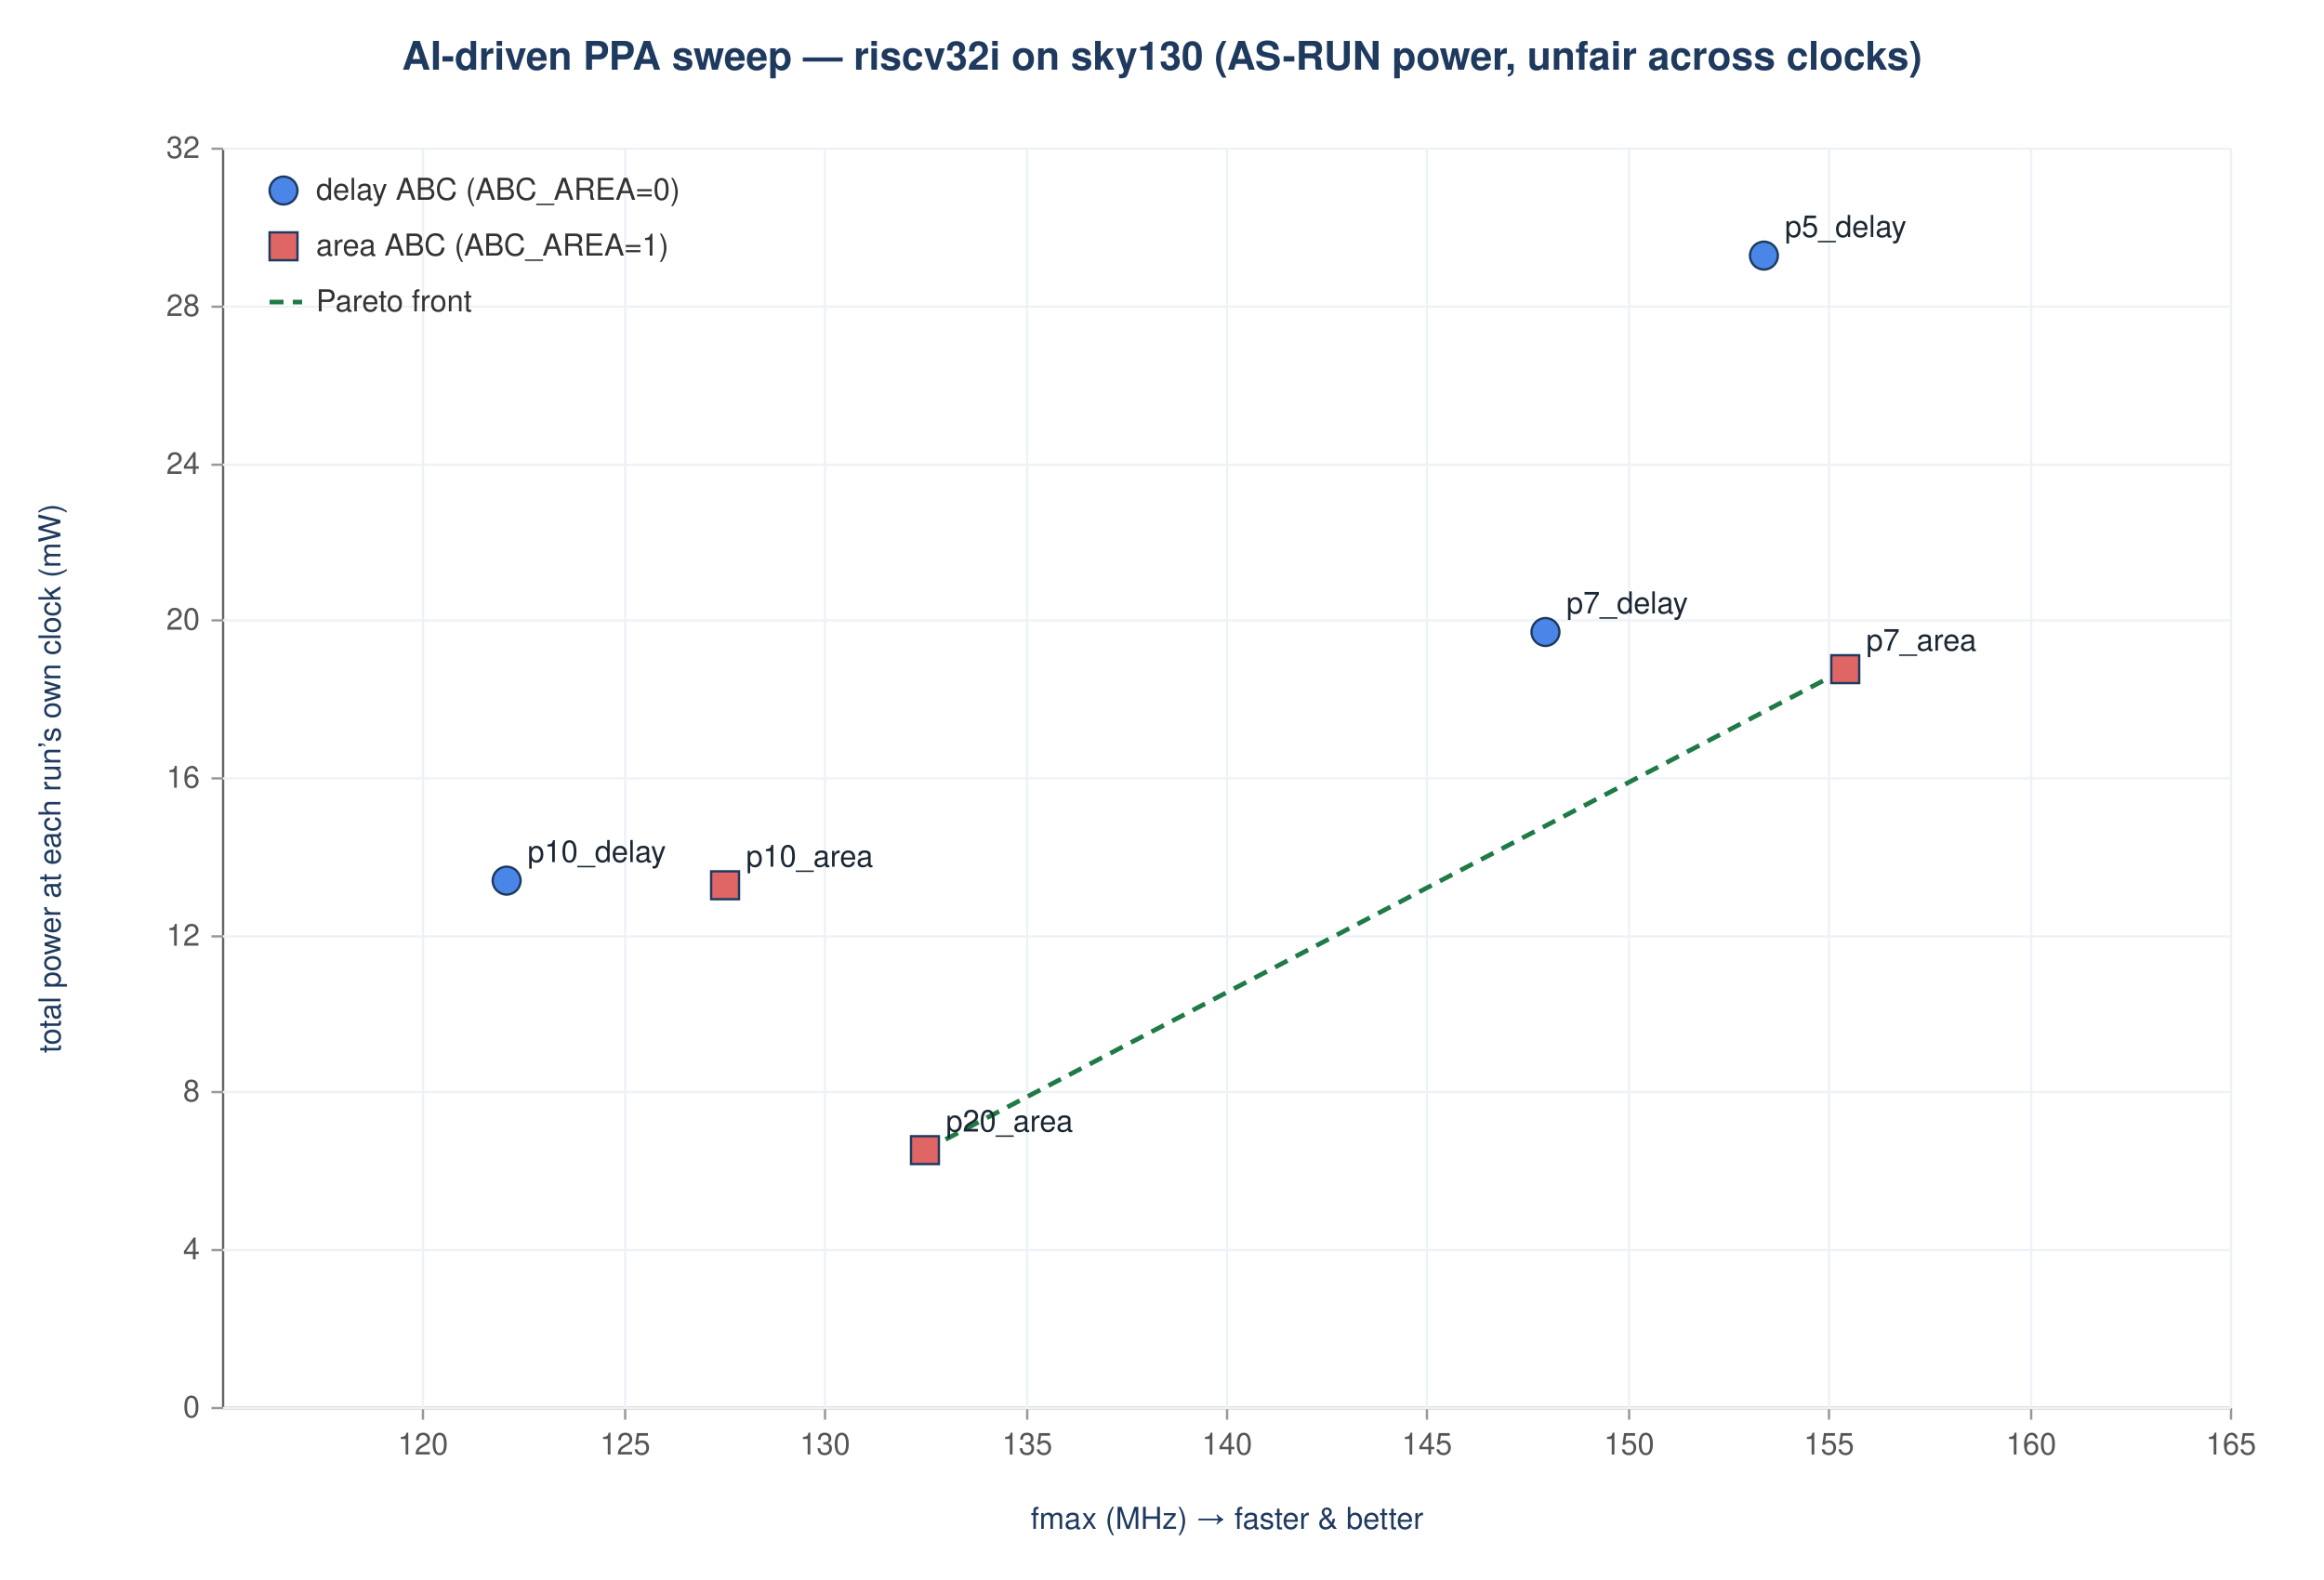
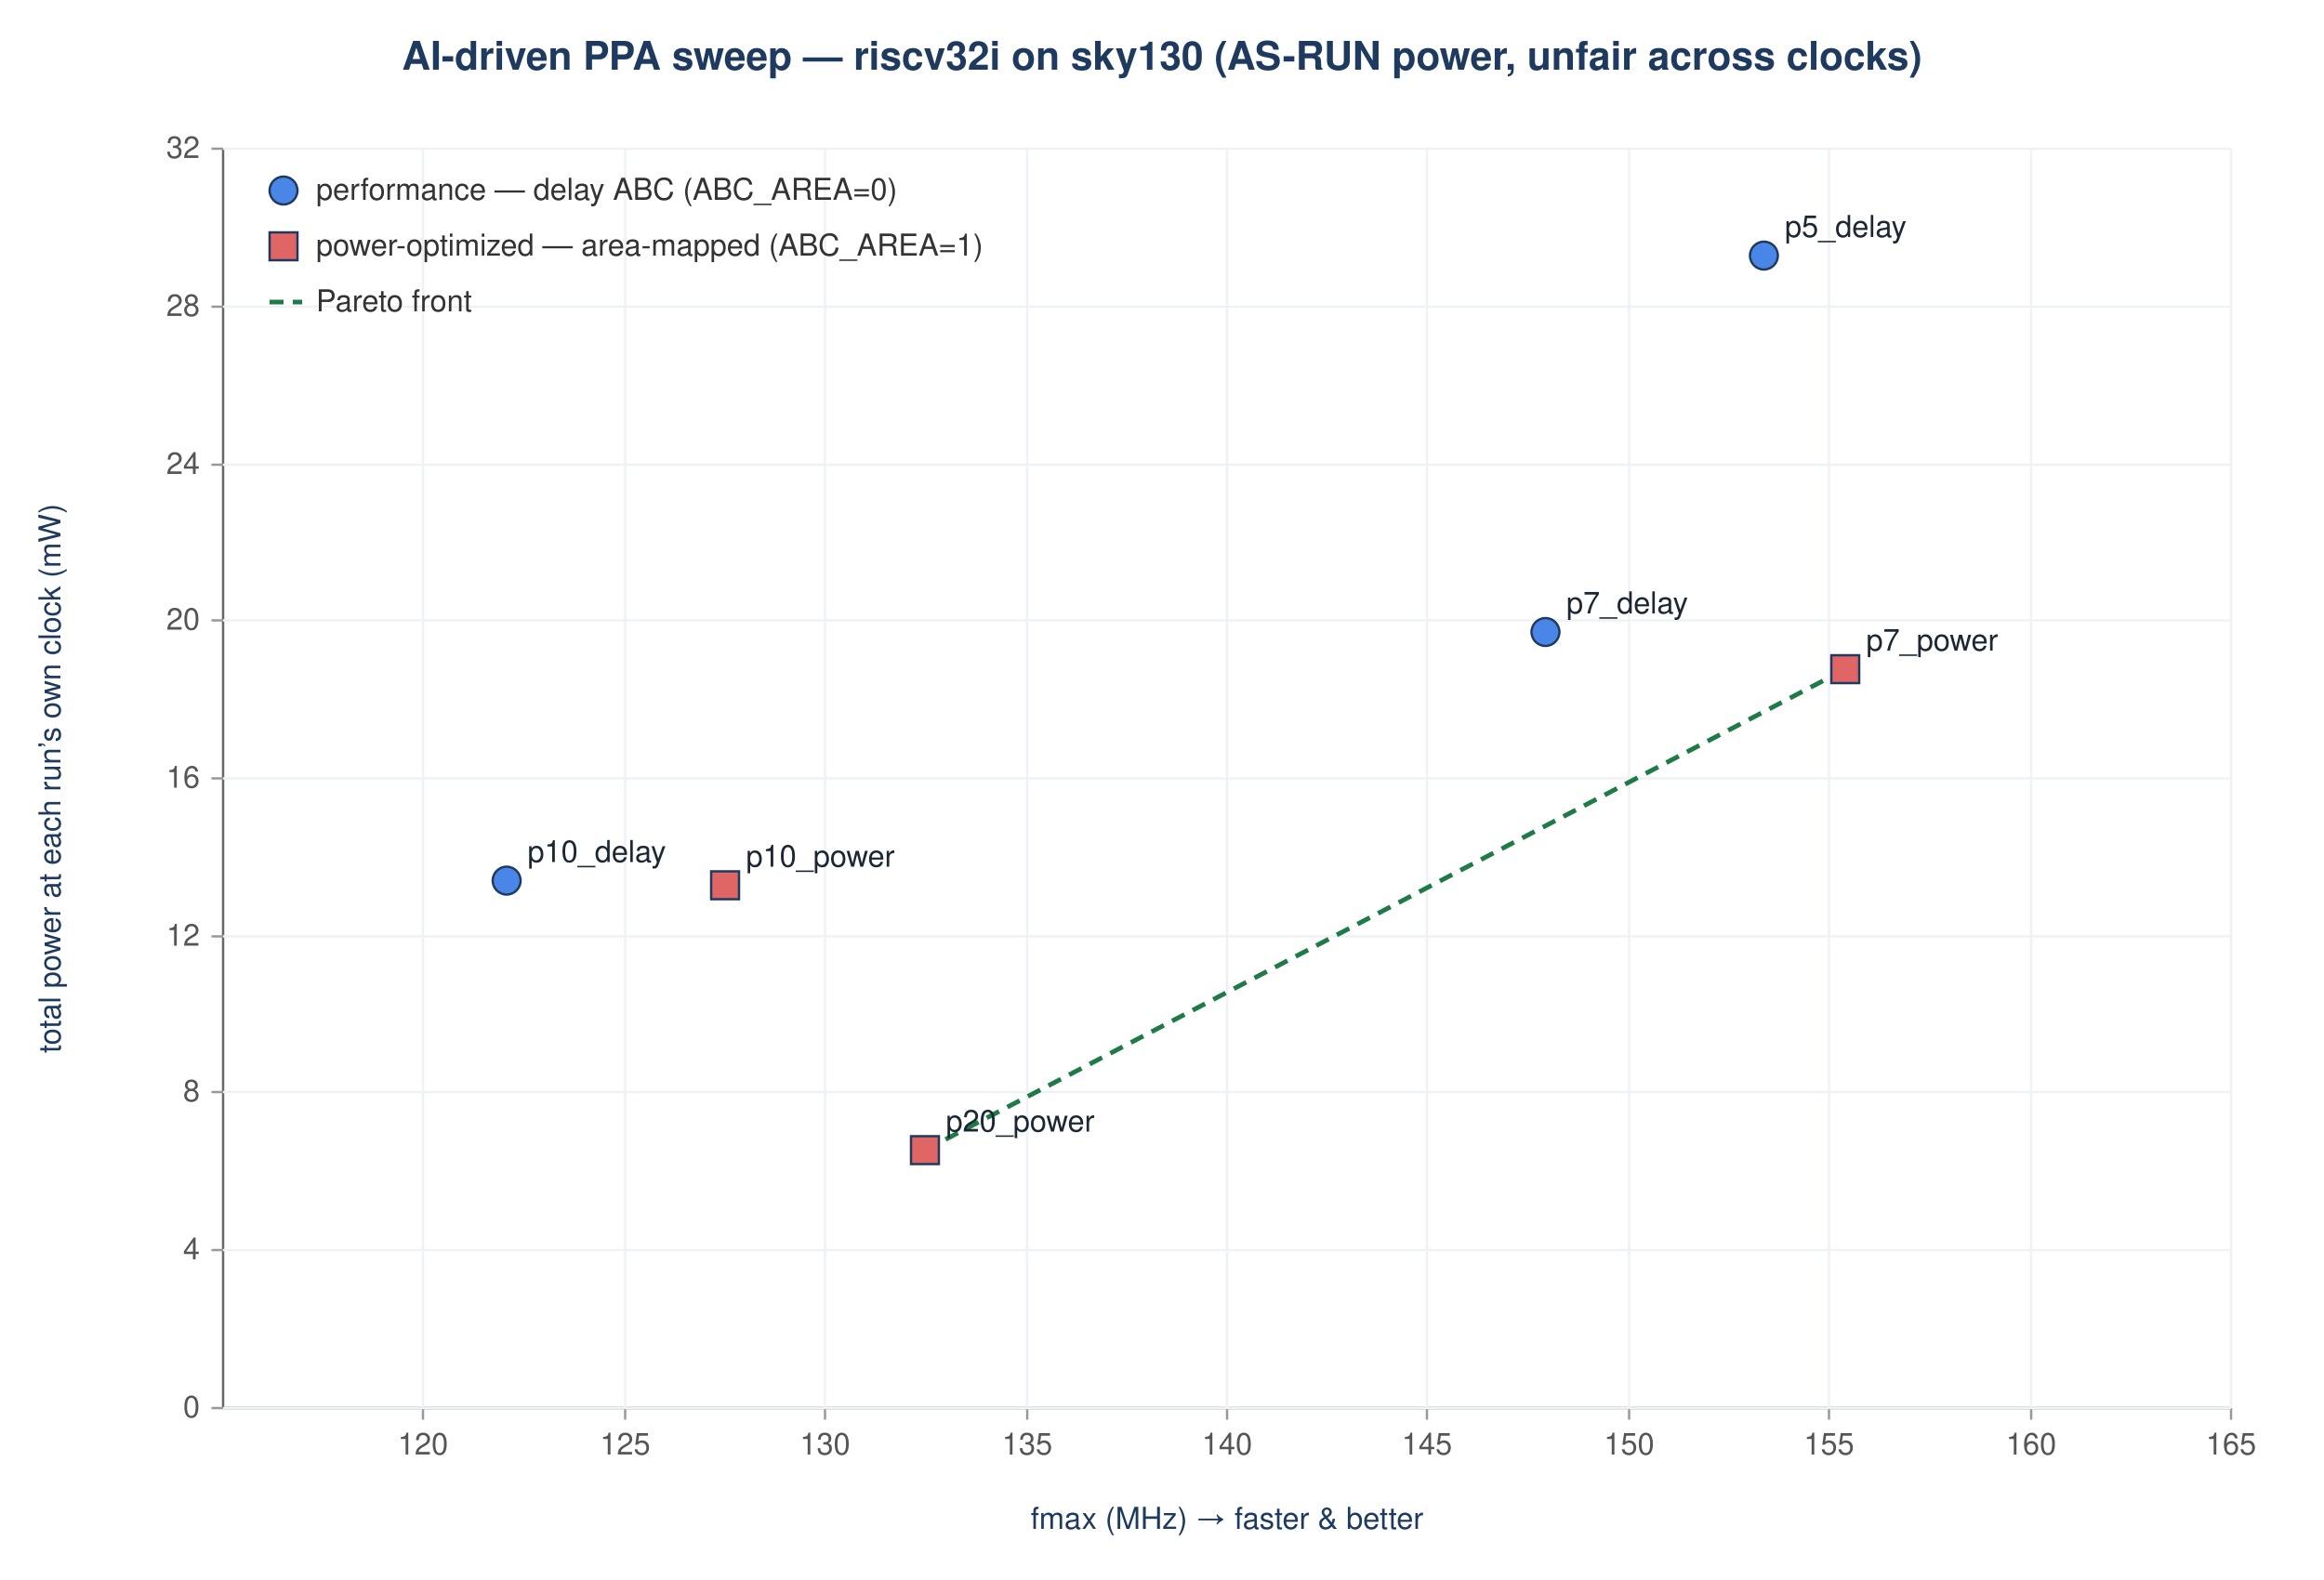
<svg xmlns="http://www.w3.org/2000/svg" width="1000" height="680" font-family="Helvetica,Arial" font-size="13">
  <rect width="1000" height="680" fill="#ffffff" />
  <text x="500.0" y="30" text-anchor="middle" font-size="17" font-weight="bold" fill="#1f3a5f">AI-driven PPA sweep — riscv32i on sky130 (AS-RUN power, unfair across clocks)</text>
  <line x1="96" y1="606" x2="960" y2="606" stroke="#666" />
  <line x1="96" y1="64" x2="96" y2="606" stroke="#666" />
  <line x1="182" y1="64" x2="182" y2="606" stroke="#eef2f7" />
  <line x1="182" y1="606" x2="182" y2="611" stroke="#999" />
  <text x="182" y="626" text-anchor="middle" fill="#555">120</text>
  <line x1="269" y1="64" x2="269" y2="606" stroke="#eef2f7" />
  <line x1="269" y1="606" x2="269" y2="611" stroke="#999" />
  <text x="269" y="626" text-anchor="middle" fill="#555">125</text>
  <line x1="355" y1="64" x2="355" y2="606" stroke="#eef2f7" />
  <line x1="355" y1="606" x2="355" y2="611" stroke="#999" />
  <text x="355" y="626" text-anchor="middle" fill="#555">130</text>
  <line x1="442" y1="64" x2="442" y2="606" stroke="#eef2f7" />
  <line x1="442" y1="606" x2="442" y2="611" stroke="#999" />
  <text x="442" y="626" text-anchor="middle" fill="#555">135</text>
  <line x1="528" y1="64" x2="528" y2="606" stroke="#eef2f7" />
  <line x1="528" y1="606" x2="528" y2="611" stroke="#999" />
  <text x="528" y="626" text-anchor="middle" fill="#555">140</text>
  <line x1="614" y1="64" x2="614" y2="606" stroke="#eef2f7" />
  <line x1="614" y1="606" x2="614" y2="611" stroke="#999" />
  <text x="614" y="626" text-anchor="middle" fill="#555">145</text>
  <line x1="701" y1="64" x2="701" y2="606" stroke="#eef2f7" />
  <line x1="701" y1="606" x2="701" y2="611" stroke="#999" />
  <text x="701" y="626" text-anchor="middle" fill="#555">150</text>
  <line x1="787" y1="64" x2="787" y2="606" stroke="#eef2f7" />
  <line x1="787" y1="606" x2="787" y2="611" stroke="#999" />
  <text x="787" y="626" text-anchor="middle" fill="#555">155</text>
  <line x1="874" y1="64" x2="874" y2="606" stroke="#eef2f7" />
  <line x1="874" y1="606" x2="874" y2="611" stroke="#999" />
  <text x="874" y="626" text-anchor="middle" fill="#555">160</text>
  <line x1="960" y1="64" x2="960" y2="606" stroke="#eef2f7" />
  <line x1="960" y1="606" x2="960" y2="611" stroke="#999" />
  <text x="960" y="626" text-anchor="middle" fill="#555">165</text>
  <line x1="96" y1="606" x2="960" y2="606" stroke="#eef2f7" />
  <line x1="91" y1="606" x2="96" y2="606" stroke="#999" />
  <text x="86" y="610" text-anchor="end" fill="#555">0</text>
  <line x1="96" y1="538" x2="960" y2="538" stroke="#eef2f7" />
  <line x1="91" y1="538" x2="96" y2="538" stroke="#999" />
  <text x="86" y="542" text-anchor="end" fill="#555">4</text>
  <line x1="96" y1="470" x2="960" y2="470" stroke="#eef2f7" />
  <line x1="91" y1="470" x2="96" y2="470" stroke="#999" />
  <text x="86" y="474" text-anchor="end" fill="#555">8</text>
  <line x1="96" y1="403" x2="960" y2="403" stroke="#eef2f7" />
  <line x1="91" y1="403" x2="96" y2="403" stroke="#999" />
  <text x="86" y="407" text-anchor="end" fill="#555">12</text>
  <line x1="96" y1="335" x2="960" y2="335" stroke="#eef2f7" />
  <line x1="91" y1="335" x2="96" y2="335" stroke="#999" />
  <text x="86" y="339" text-anchor="end" fill="#555">16</text>
  <line x1="96" y1="267" x2="960" y2="267" stroke="#eef2f7" />
  <line x1="91" y1="267" x2="96" y2="267" stroke="#999" />
  <text x="86" y="271" text-anchor="end" fill="#555">20</text>
  <line x1="96" y1="200" x2="960" y2="200" stroke="#eef2f7" />
  <line x1="91" y1="200" x2="96" y2="200" stroke="#999" />
  <text x="86" y="204" text-anchor="end" fill="#555">24</text>
  <line x1="96" y1="132" x2="960" y2="132" stroke="#eef2f7" />
  <line x1="91" y1="132" x2="96" y2="132" stroke="#999" />
  <text x="86" y="136" text-anchor="end" fill="#555">28</text>
  <line x1="96" y1="64" x2="960" y2="64" stroke="#eef2f7" />
  <line x1="91" y1="64" x2="96" y2="64" stroke="#999" />
  <text x="86" y="68" text-anchor="end" fill="#555">32</text>
  <text x="528" y="658" text-anchor="middle" fill="#1f3a5f">fmax (MHz) → faster &amp; better</text>
  <text x="26" y="335" text-anchor="middle" fill="#1f3a5f" transform="rotate(-90 26 335)">total power at each run’s own clock (mW)</text>
  <polyline points="398,495 794,288" fill="none" stroke="#1E7A46" stroke-width="2" stroke-dasharray="6 4" />
  <circle cx="759" cy="110" r="6" fill="#4A86E8" stroke="#1f3a5f" stroke-width="1" />
  <text x="768" y="102" fill="#1b2733">p5_delay</text>
  <circle cx="665" cy="272" r="6" fill="#4A86E8" stroke="#1f3a5f" stroke-width="1" />
  <text x="674" y="264" fill="#1b2733">p7_delay</text>
  <circle cx="218" cy="379" r="6" fill="#4A86E8" stroke="#1f3a5f" stroke-width="1" />
  <text x="227" y="371" fill="#1b2733">p10_delay</text>
  <rect x="788" y="282" width="12" height="12" fill="#E06666" stroke="#1f3a5f" stroke-width="1" />
-   <text x="803" y="280" fill="#1b2733">p7_area</text>
+   <text x="803" y="280" fill="#1b2733">p7_power</text>
  <rect x="306" y="375" width="12" height="12" fill="#E06666" stroke="#1f3a5f" stroke-width="1" />
-   <text x="321" y="373" fill="#1b2733">p10_area</text>
+   <text x="321" y="373" fill="#1b2733">p10_power</text>
  <rect x="392" y="489" width="12" height="12" fill="#E06666" stroke="#1f3a5f" stroke-width="1" />
-   <text x="407" y="487" fill="#1b2733">p20_area</text>
+   <text x="407" y="487" fill="#1b2733">p20_power</text>
  <circle cx="122" cy="82" r="6" fill="#4A86E8" stroke="#1f3a5f" />
-   <text x="136" y="86" fill="#333">delay ABC (ABC_AREA=0)</text>
+   <text x="136" y="86" fill="#333">performance — delay ABC (ABC_AREA=0)</text>
  <rect x="116" y="100" width="12" height="12" fill="#E06666" stroke="#1f3a5f" />
-   <text x="136" y="110" fill="#333">area ABC (ABC_AREA=1)</text>
+   <text x="136" y="110" fill="#333">power-optimized — area-mapped (ABC_AREA=1)</text>
  <line x1="116" y1="130" x2="130" y2="130" stroke="#1E7A46" stroke-width="2" stroke-dasharray="6 4" />
  <text x="136" y="134" fill="#333">Pareto front</text>
</svg>
